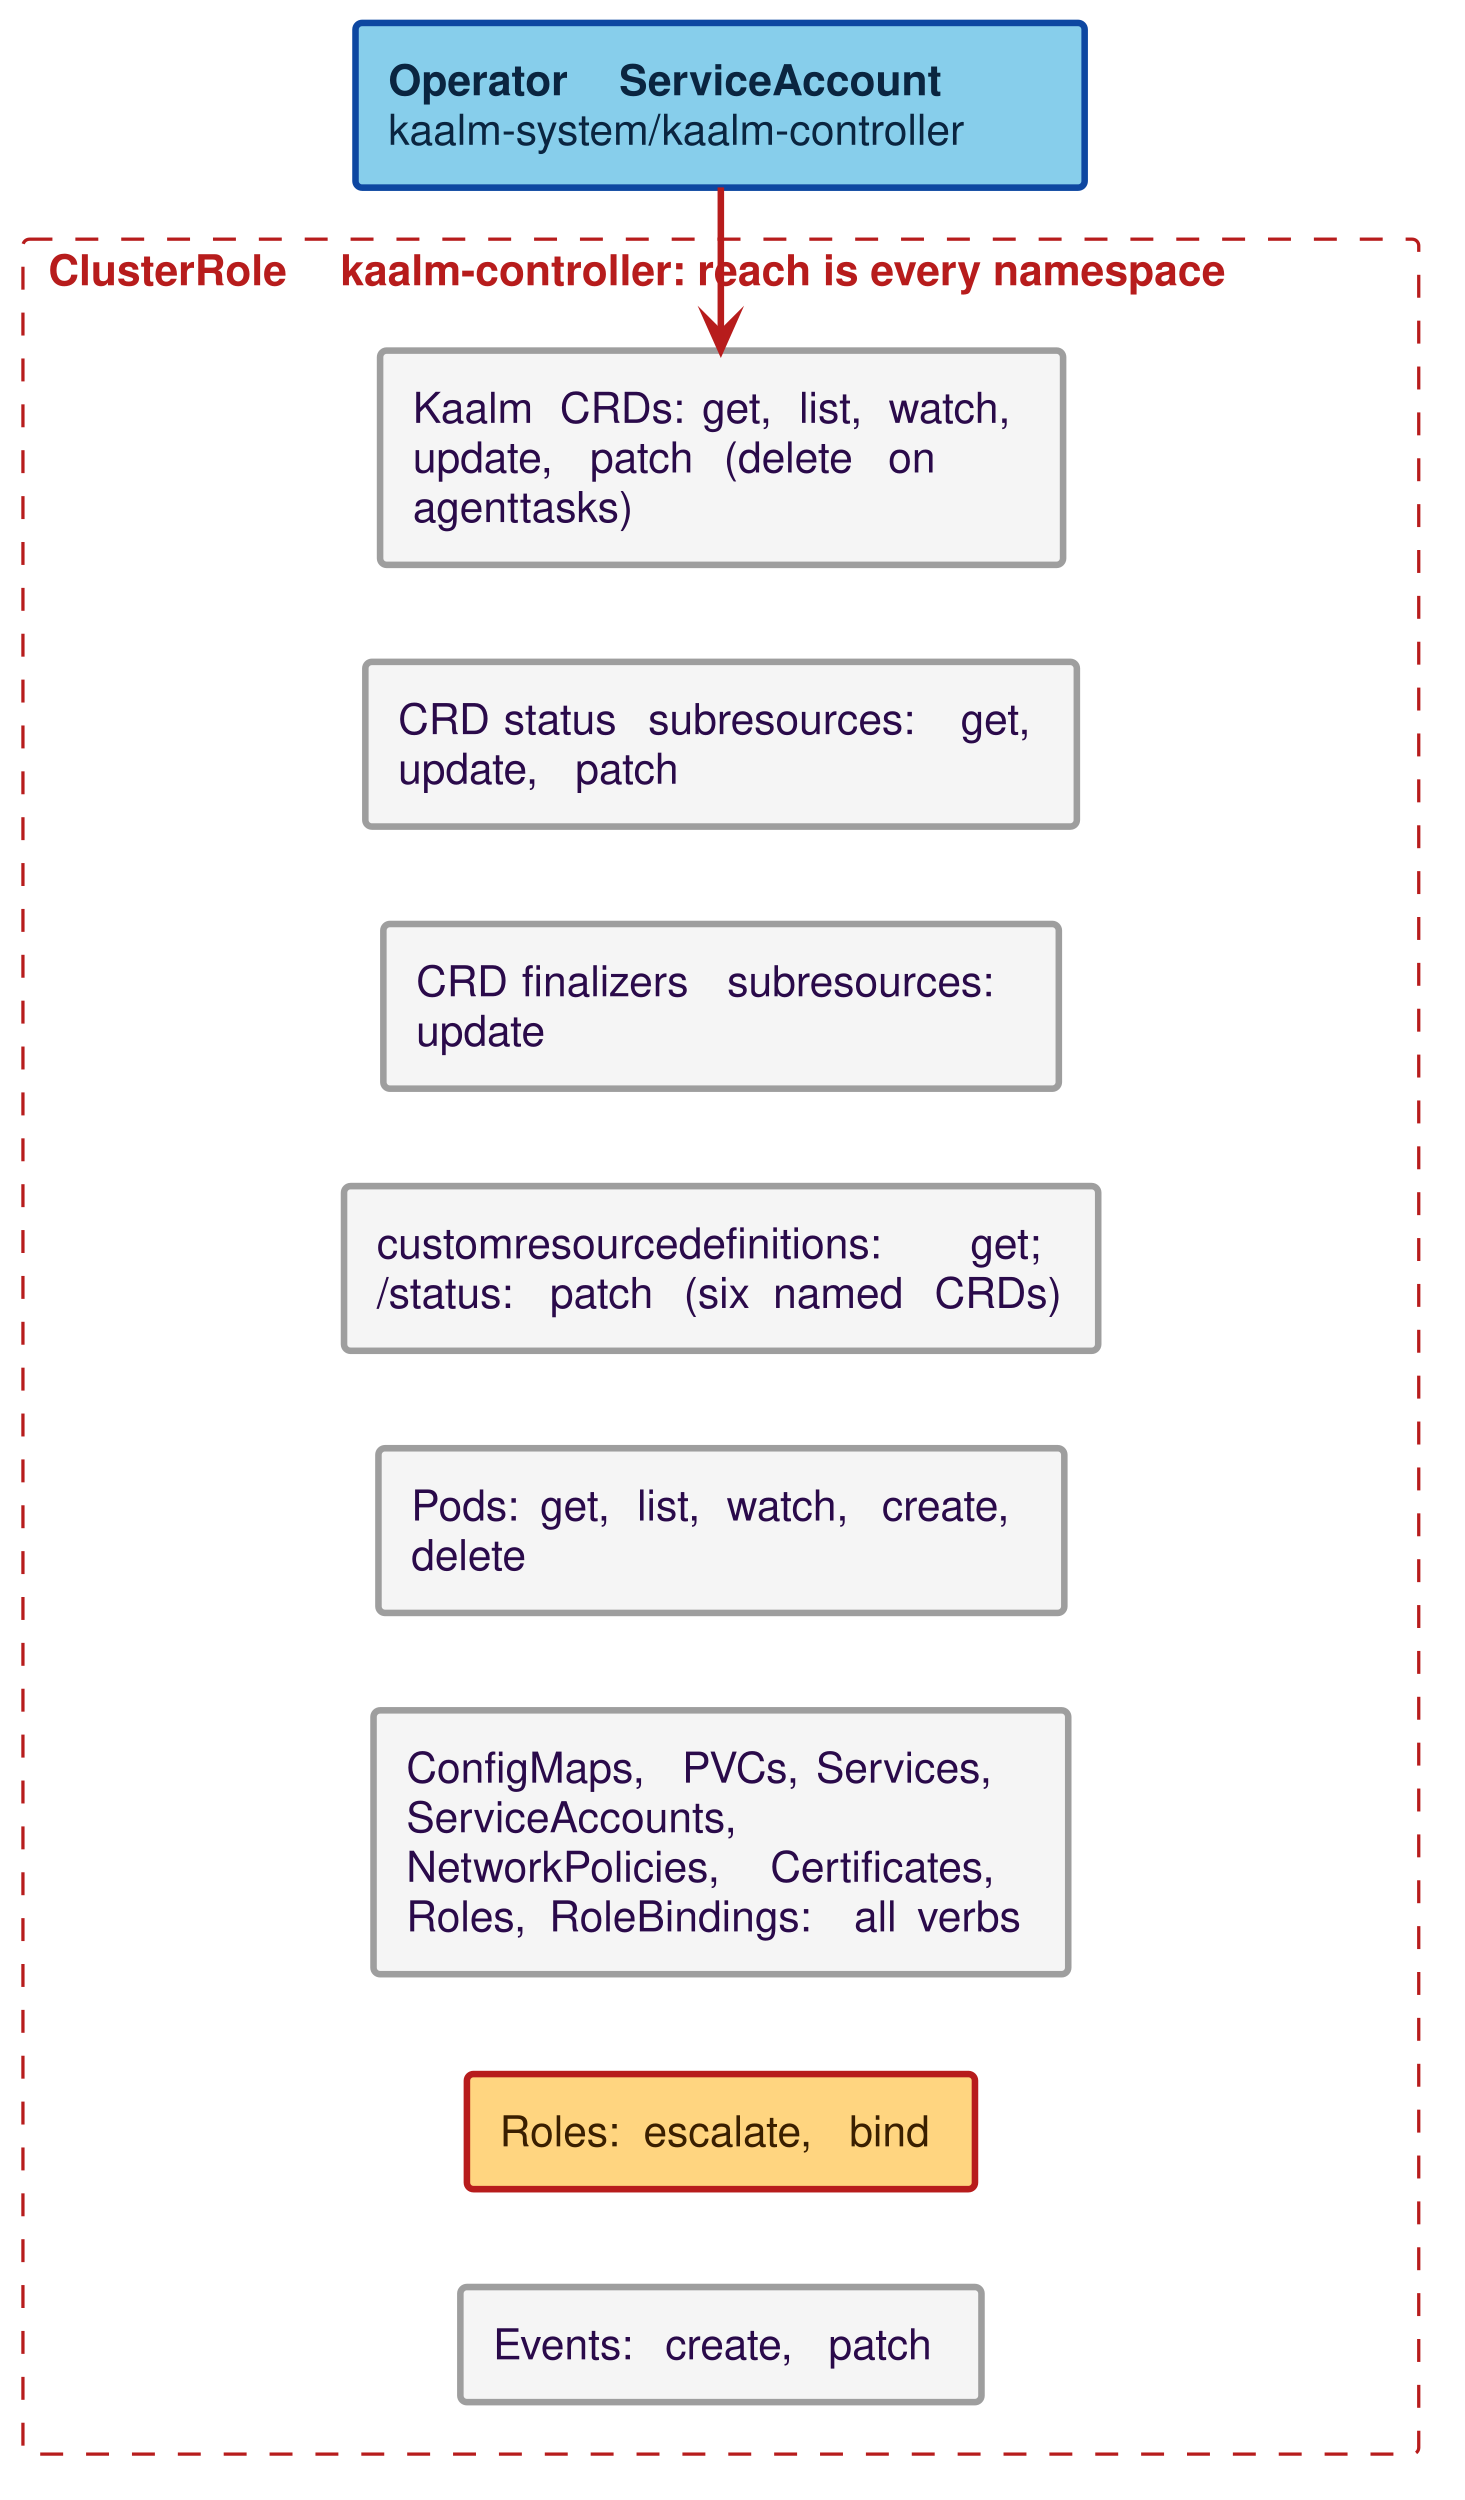
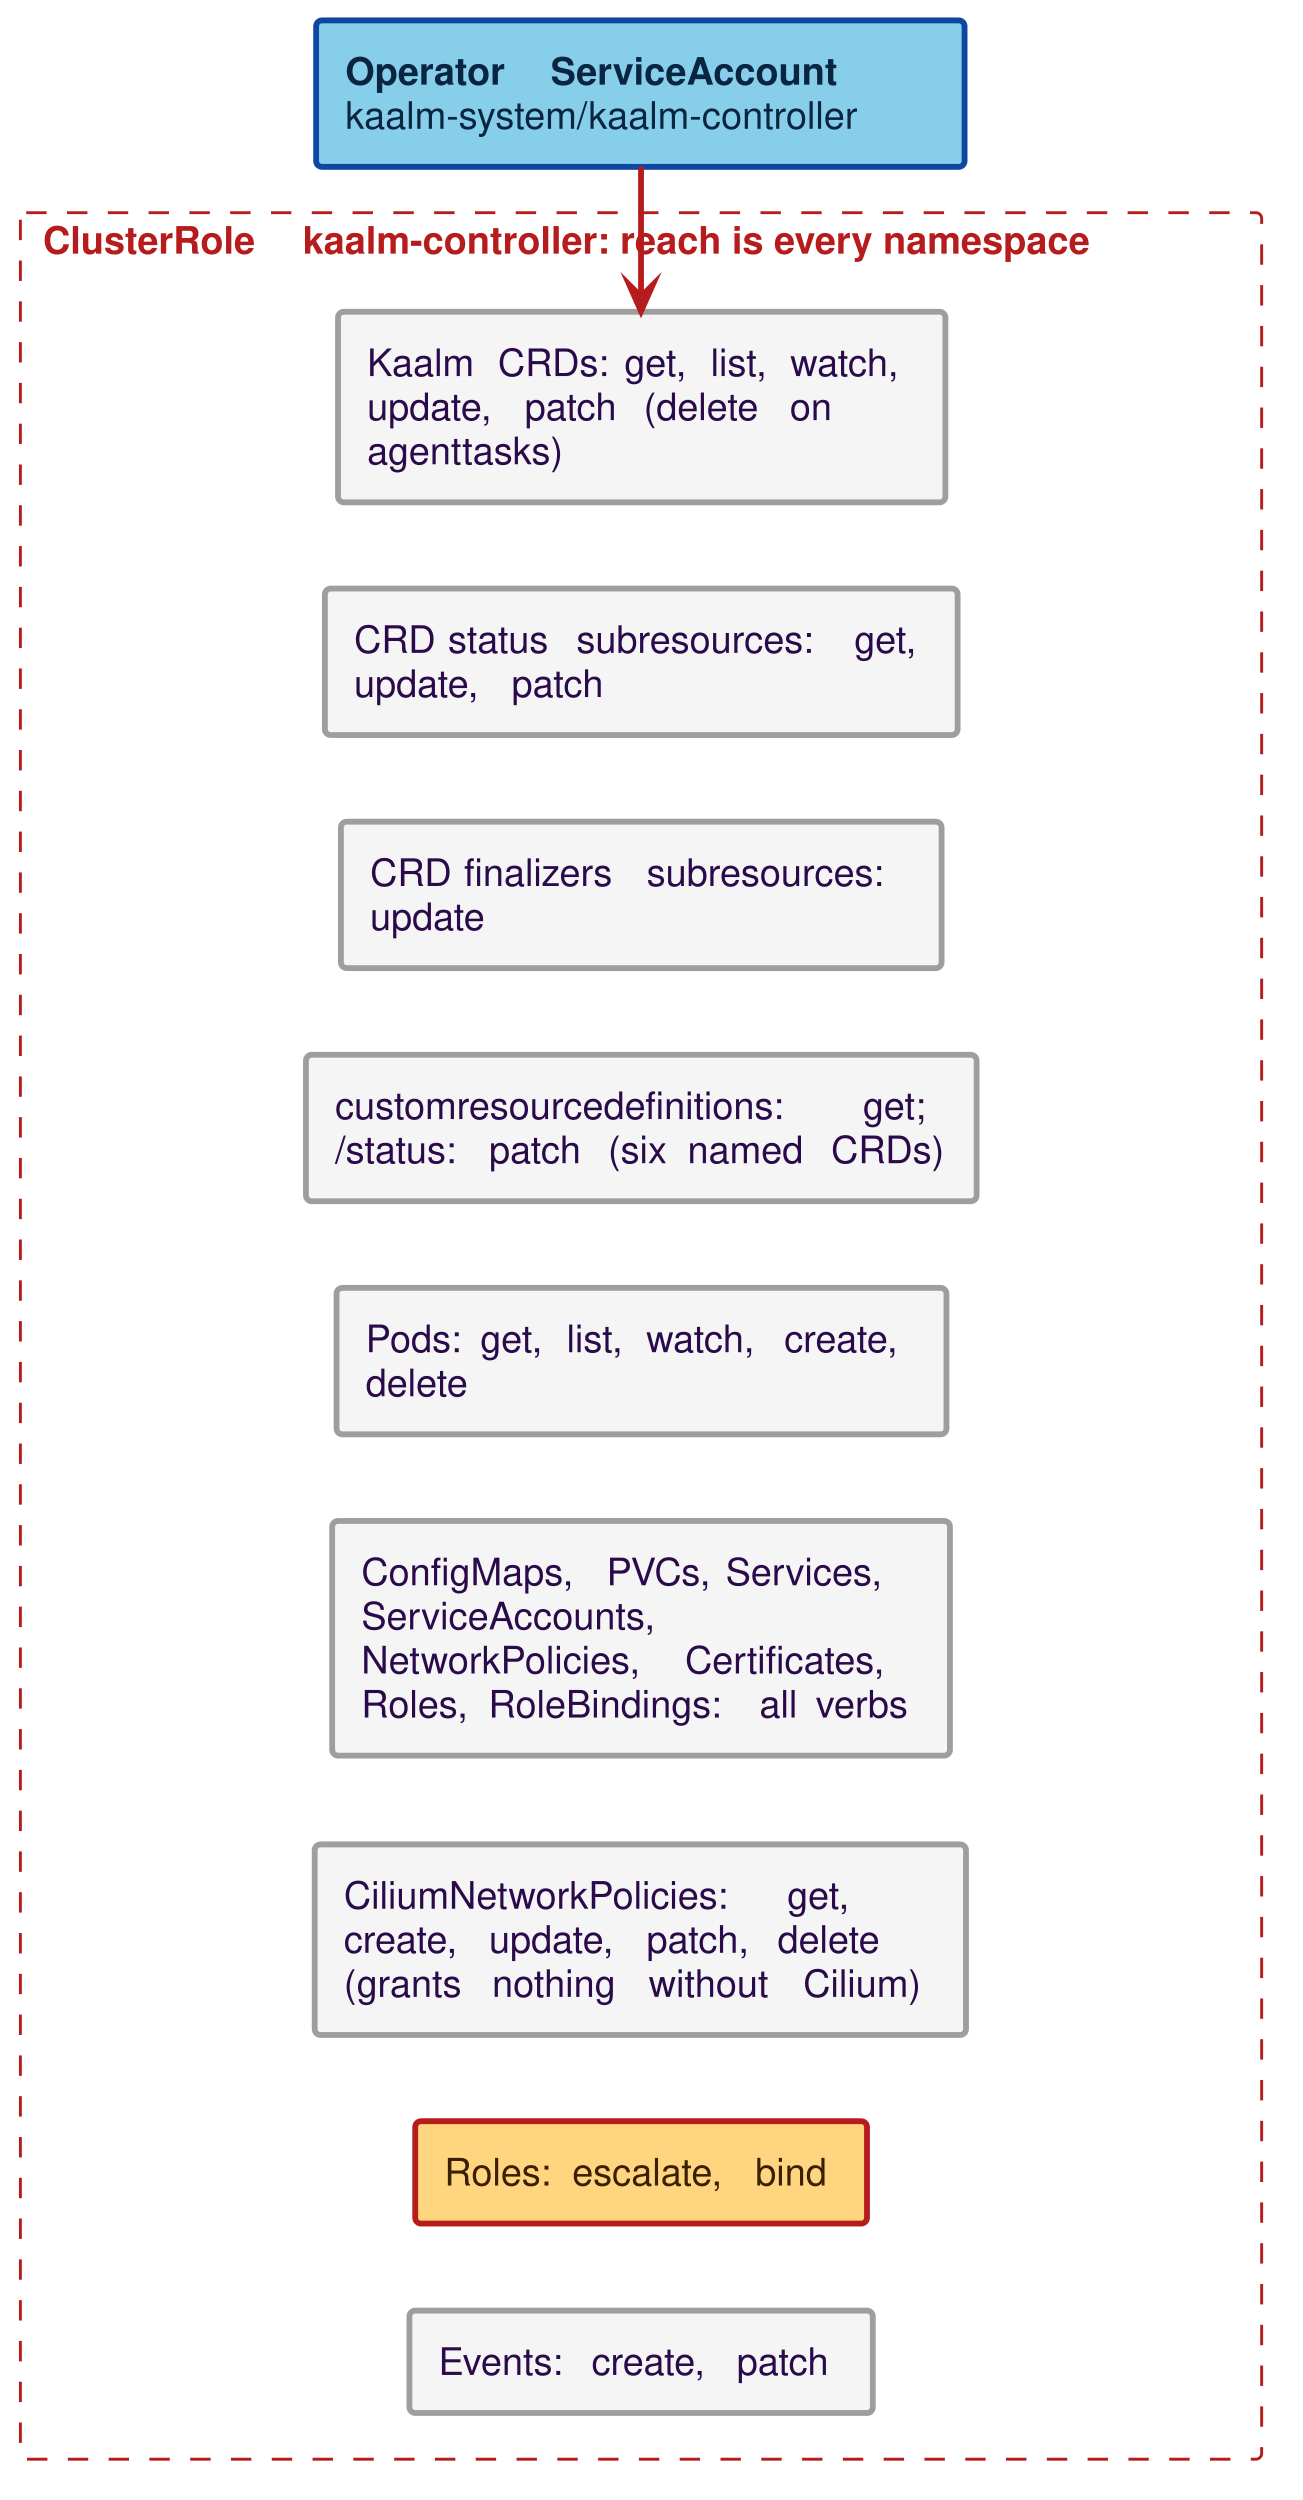
- <svg xmlns="http://www.w3.org/2000/svg" contentStyleType="text/css" data-diagram-type="DESCRIPTION" height="763px" preserveAspectRatio="none" style="width:447px;height:763px;" version="1.1" viewBox="0 0 447 763" width="447px" zoomAndPan="magnify">
+ <svg xmlns="http://www.w3.org/2000/svg" contentStyleType="text/css" data-diagram-type="DESCRIPTION" height="858px" preserveAspectRatio="none" style="width:447px;height:858px;" version="1.1" viewBox="0 0 447 858" width="447px" zoomAndPan="magnify">
  <defs />
  <g>
    <g class="cluster" data-qualified-name="band" data-source-line="10" id="ent0002">
-       <rect fill="none" height="676" rx="2" ry="2" style="stroke:#B71C1C;stroke-width:1;stroke-dasharray:7,7;" width="426" x="7" y="73" />
+       <rect fill="none" height="771" rx="2" ry="2" style="stroke:#B71C1C;stroke-width:1;stroke-dasharray:7,7;" width="426" x="7" y="73" />
      <text fill="#B71C1C" font-family="Helvetica" font-size="13" font-weight="700" lengthAdjust="spacing" textLength="84.646" x="14.736" y="87.067">ClusterRole</text>
      <text fill="#B71C1C" font-family="Helvetica" font-size="13" font-weight="700" lengthAdjust="spacing" textLength="321.356" x="103.908" y="87.067">kaalm-controller: reach is every namespace</text>
    </g>
    <g class="entity" data-qualified-name="band.crds" data-source-line="11" id="ent0003">
      <rect fill="#F5F5F5" height="65.398" rx="2" ry="2" style="stroke:#9E9E9E;stroke-width:2;" width="208.456" x="116" y="107" />
      <text fill="#2A0A4A" font-family="Helvetica" font-size="13" lengthAdjust="spacing" textLength="40.733" x="126" y="129.067">Kaalm</text>
      <text fill="#2A0A4A" font-family="Helvetica" font-size="13" lengthAdjust="spacing" textLength="4.132" x="166.733" y="129.067"> </text>
      <text fill="#2A0A4A" font-family="Helvetica" font-size="13" lengthAdjust="spacing" textLength="39.273" x="170.865" y="129.067">CRDs:</text>
      <text fill="#2A0A4A" font-family="Helvetica" font-size="13" lengthAdjust="spacing" textLength="4.132" x="210.138" y="129.067"> </text>
      <text fill="#2A0A4A" font-family="Helvetica" font-size="13" lengthAdjust="spacing" textLength="25.48" x="214.27" y="129.067">get,</text>
      <text fill="#2A0A4A" font-family="Helvetica" font-size="13" lengthAdjust="spacing" textLength="4.132" x="239.75" y="129.067"> </text>
      <text fill="#2A0A4A" font-family="Helvetica" font-size="13" lengthAdjust="spacing" textLength="23.226" x="243.882" y="129.067">list,</text>
      <text fill="#2A0A4A" font-family="Helvetica" font-size="13" lengthAdjust="spacing" textLength="4.132" x="267.108" y="129.067"> </text>
      <text fill="#2A0A4A" font-family="Helvetica" font-size="13" lengthAdjust="spacing" textLength="43.215" x="271.241" y="129.067">watch,</text>
      <text fill="#2A0A4A" font-family="Helvetica" font-size="13" lengthAdjust="spacing" textLength="49.937" x="126" y="144.2">update,</text>
      <text fill="#2A0A4A" font-family="Helvetica" font-size="13" lengthAdjust="spacing" textLength="4.132" x="175.937" y="144.2"> </text>
      <text fill="#2A0A4A" font-family="Helvetica" font-size="13" lengthAdjust="spacing" textLength="36.702" x="180.069" y="144.2">patch</text>
      <text fill="#2A0A4A" font-family="Helvetica" font-size="13" lengthAdjust="spacing" textLength="4.132" x="216.772" y="144.2"> </text>
      <text fill="#2A0A4A" font-family="Helvetica" font-size="13" lengthAdjust="spacing" textLength="46.027" x="220.904" y="144.2">(delete</text>
      <text fill="#2A0A4A" font-family="Helvetica" font-size="13" lengthAdjust="spacing" textLength="4.132" x="266.931" y="144.2"> </text>
      <text fill="#2A0A4A" font-family="Helvetica" font-size="13" lengthAdjust="spacing" textLength="16.193" x="271.063" y="144.2">on</text>
      <text fill="#2A0A4A" font-family="Helvetica" font-size="13" lengthAdjust="spacing" textLength="76.762" x="126" y="159.333">agenttasks)</text>
    </g>
    <g class="entity" data-qualified-name="band.status" data-source-line="12" id="ent0004">
      <rect fill="#F5F5F5" height="50.266" rx="2" ry="2" style="stroke:#9E9E9E;stroke-width:2;" width="217.158" x="111.5" y="202" />
      <text fill="#2A0A4A" font-family="Helvetica" font-size="13" lengthAdjust="spacing" textLength="28.12" x="121.5" y="224.067">CRD</text>
      <text fill="#2A0A4A" font-family="Helvetica" font-size="13" lengthAdjust="spacing" textLength="4.132" x="149.62" y="224.067"> </text>
      <text fill="#2A0A4A" font-family="Helvetica" font-size="13" lengthAdjust="spacing" textLength="39.946" x="153.752" y="224.067">status</text>
      <text fill="#2A0A4A" font-family="Helvetica" font-size="13" lengthAdjust="spacing" textLength="4.132" x="193.698" y="224.067"> </text>
      <text fill="#2A0A4A" font-family="Helvetica" font-size="13" lengthAdjust="spacing" textLength="91.216" x="197.831" y="224.067">subresources:</text>
      <text fill="#2A0A4A" font-family="Helvetica" font-size="13" lengthAdjust="spacing" textLength="4.132" x="289.046" y="224.067"> </text>
      <text fill="#2A0A4A" font-family="Helvetica" font-size="13" lengthAdjust="spacing" textLength="25.48" x="293.179" y="224.067">get,</text>
      <text fill="#2A0A4A" font-family="Helvetica" font-size="13" lengthAdjust="spacing" textLength="49.937" x="121.5" y="239.2">update,</text>
      <text fill="#2A0A4A" font-family="Helvetica" font-size="13" lengthAdjust="spacing" textLength="4.132" x="171.437" y="239.2"> </text>
      <text fill="#2A0A4A" font-family="Helvetica" font-size="13" lengthAdjust="spacing" textLength="36.702" x="175.569" y="239.2">patch</text>
    </g>
    <g class="entity" data-qualified-name="band.fin" data-source-line="13" id="ent0005">
      <rect fill="#F5F5F5" height="50.266" rx="2" ry="2" style="stroke:#9E9E9E;stroke-width:2;" width="206.158" x="117" y="282" />
      <text fill="#2A0A4A" font-family="Helvetica" font-size="13" lengthAdjust="spacing" textLength="28.12" x="127" y="304.067">CRD</text>
      <text fill="#2A0A4A" font-family="Helvetica" font-size="13" lengthAdjust="spacing" textLength="4.132" x="155.12" y="304.067"> </text>
      <text fill="#2A0A4A" font-family="Helvetica" font-size="13" lengthAdjust="spacing" textLength="58.557" x="159.252" y="304.067">finalizers</text>
      <text fill="#2A0A4A" font-family="Helvetica" font-size="13" lengthAdjust="spacing" textLength="4.132" x="217.81" y="304.067"> </text>
      <text fill="#2A0A4A" font-family="Helvetica" font-size="13" lengthAdjust="spacing" textLength="91.216" x="221.942" y="304.067">subresources:</text>
      <text fill="#2A0A4A" font-family="Helvetica" font-size="13" lengthAdjust="spacing" textLength="45.805" x="127" y="319.2">update</text>
    </g>
    <g class="entity" data-qualified-name="band.crddef" data-source-line="14" id="ent0006">
      <rect fill="#F5F5F5" height="50.266" rx="2" ry="2" style="stroke:#9E9E9E;stroke-width:2;" width="230.171" x="105" y="362" />
      <text fill="#2A0A4A" font-family="Helvetica" font-size="13" lengthAdjust="spacing" textLength="177.017" x="115" y="384.067">customresourcedefinitions:</text>
      <text fill="#2A0A4A" font-family="Helvetica" font-size="13" lengthAdjust="spacing" textLength="4.132" x="292.017" y="384.067"> </text>
      <text fill="#2A0A4A" font-family="Helvetica" font-size="13" lengthAdjust="spacing" textLength="25.727" x="296.149" y="384.067">get;</text>
      <text fill="#2A0A4A" font-family="Helvetica" font-size="13" lengthAdjust="spacing" textLength="48.706" x="115" y="399.2">/status:</text>
      <text fill="#2A0A4A" font-family="Helvetica" font-size="13" lengthAdjust="spacing" textLength="4.132" x="163.706" y="399.2"> </text>
      <text fill="#2A0A4A" font-family="Helvetica" font-size="13" lengthAdjust="spacing" textLength="36.702" x="167.838" y="399.2">patch</text>
      <text fill="#2A0A4A" font-family="Helvetica" font-size="13" lengthAdjust="spacing" textLength="4.132" x="204.54" y="399.2"> </text>
      <text fill="#2A0A4A" font-family="Helvetica" font-size="13" lengthAdjust="spacing" textLength="23.15" x="208.672" y="399.2">(six</text>
      <text fill="#2A0A4A" font-family="Helvetica" font-size="13" lengthAdjust="spacing" textLength="4.132" x="231.822" y="399.2"> </text>
      <text fill="#2A0A4A" font-family="Helvetica" font-size="13" lengthAdjust="spacing" textLength="45.119" x="235.955" y="399.2">named</text>
      <text fill="#2A0A4A" font-family="Helvetica" font-size="13" lengthAdjust="spacing" textLength="4.132" x="281.074" y="399.2"> </text>
      <text fill="#2A0A4A" font-family="Helvetica" font-size="13" lengthAdjust="spacing" textLength="39.965" x="285.206" y="399.2">CRDs)</text>
    </g>
    <g class="entity" data-qualified-name="band.pods" data-source-line="15" id="ent0007">
      <rect fill="#F5F5F5" height="50.266" rx="2" ry="2" style="stroke:#9E9E9E;stroke-width:2;" width="209.332" x="115.5" y="442" />
      <text fill="#2A0A4A" font-family="Helvetica" font-size="13" lengthAdjust="spacing" textLength="35.198" x="125.5" y="464.067">Pods:</text>
      <text fill="#2A0A4A" font-family="Helvetica" font-size="13" lengthAdjust="spacing" textLength="4.132" x="160.698" y="464.067"> </text>
      <text fill="#2A0A4A" font-family="Helvetica" font-size="13" lengthAdjust="spacing" textLength="25.48" x="164.83" y="464.067">get,</text>
      <text fill="#2A0A4A" font-family="Helvetica" font-size="13" lengthAdjust="spacing" textLength="4.132" x="190.31" y="464.067"> </text>
      <text fill="#2A0A4A" font-family="Helvetica" font-size="13" lengthAdjust="spacing" textLength="23.226" x="194.442" y="464.067">list,</text>
      <text fill="#2A0A4A" font-family="Helvetica" font-size="13" lengthAdjust="spacing" textLength="4.132" x="217.668" y="464.067"> </text>
      <text fill="#2A0A4A" font-family="Helvetica" font-size="13" lengthAdjust="spacing" textLength="43.215" x="221.8" y="464.067">watch,</text>
      <text fill="#2A0A4A" font-family="Helvetica" font-size="13" lengthAdjust="spacing" textLength="4.132" x="265.015" y="464.067"> </text>
      <text fill="#2A0A4A" font-family="Helvetica" font-size="13" lengthAdjust="spacing" textLength="45.684" x="269.147" y="464.067">create,</text>
      <text fill="#2A0A4A" font-family="Helvetica" font-size="13" lengthAdjust="spacing" textLength="40.955" x="125.5" y="479.2">delete</text>
    </g>
    <g class="entity" data-qualified-name="band.core" data-source-line="16" id="ent0008">
      <rect fill="#F5F5F5" height="80.531" rx="2" ry="2" style="stroke:#9E9E9E;stroke-width:2;" width="212.023" x="114" y="522" />
      <text fill="#2A0A4A" font-family="Helvetica" font-size="13" lengthAdjust="spacing" textLength="80.05" x="124" y="544.067">ConfigMaps,</text>
      <text fill="#2A0A4A" font-family="Helvetica" font-size="13" lengthAdjust="spacing" textLength="4.132" x="204.05" y="544.067"> </text>
      <text fill="#2A0A4A" font-family="Helvetica" font-size="13" lengthAdjust="spacing" textLength="36.715" x="208.183" y="544.067">PVCs,</text>
      <text fill="#2A0A4A" font-family="Helvetica" font-size="13" lengthAdjust="spacing" textLength="4.132" x="244.898" y="544.067"> </text>
      <text fill="#2A0A4A" font-family="Helvetica" font-size="13" lengthAdjust="spacing" textLength="58.951" x="249.03" y="544.067">Services,</text>
      <text fill="#2A0A4A" font-family="Helvetica" font-size="13" lengthAdjust="spacing" textLength="111.668" x="124" y="559.2">ServiceAccounts,</text>
      <text fill="#2A0A4A" font-family="Helvetica" font-size="13" lengthAdjust="spacing" textLength="106.958" x="124" y="574.332">NetworkPolicies,</text>
      <text fill="#2A0A4A" font-family="Helvetica" font-size="13" lengthAdjust="spacing" textLength="4.132" x="230.958" y="574.332"> </text>
      <text fill="#2A0A4A" font-family="Helvetica" font-size="13" lengthAdjust="spacing" textLength="78.432" x="235.09" y="574.332">Certificates,</text>
      <text fill="#2A0A4A" font-family="Helvetica" font-size="13" lengthAdjust="spacing" textLength="39.502" x="124" y="589.465">Roles,</text>
      <text fill="#2A0A4A" font-family="Helvetica" font-size="13" lengthAdjust="spacing" textLength="4.132" x="163.501" y="589.465"> </text>
      <text fill="#2A0A4A" font-family="Helvetica" font-size="13" lengthAdjust="spacing" textLength="88.874" x="167.634" y="589.465">RoleBindings:</text>
      <text fill="#2A0A4A" font-family="Helvetica" font-size="13" lengthAdjust="spacing" textLength="4.132" x="256.507" y="589.465"> </text>
      <text fill="#2A0A4A" font-family="Helvetica" font-size="13" lengthAdjust="spacing" textLength="15.19" x="260.64" y="589.465">all</text>
      <text fill="#2A0A4A" font-family="Helvetica" font-size="13" lengthAdjust="spacing" textLength="4.132" x="275.83" y="589.465"> </text>
      <text fill="#2A0A4A" font-family="Helvetica" font-size="13" lengthAdjust="spacing" textLength="36.061" x="279.962" y="589.465">verbs</text>
    </g>
-     <g class="entity" data-qualified-name="band.secs" data-source-line="17" id="ent0009">
-       <rect fill="#FFD580" height="35.133" rx="2" ry="2" style="stroke:#B71C1C;stroke-width:2;" width="155.059" x="142.5" y="633" />
-       <text fill="#3A1F00" font-family="Helvetica" font-size="13" lengthAdjust="spacing" textLength="39.749" x="152.5" y="655.067">Roles:</text>
-       <text fill="#3A1F00" font-family="Helvetica" font-size="13" lengthAdjust="spacing" textLength="4.132" x="192.249" y="655.067"> </text>
-       <text fill="#3A1F00" font-family="Helvetica" font-size="13" lengthAdjust="spacing" textLength="58.69" x="196.381" y="655.067">escalate,</text>
-       <text fill="#3A1F00" font-family="Helvetica" font-size="13" lengthAdjust="spacing" textLength="4.132" x="255.072" y="655.067"> </text>
-       <text fill="#3A1F00" font-family="Helvetica" font-size="13" lengthAdjust="spacing" textLength="28.355" x="259.204" y="655.067">bind</text>
+     <g class="entity" data-qualified-name="band.cnp" data-source-line="17" id="ent0009">
+       <rect fill="#F5F5F5" height="65.398" rx="2" ry="2" style="stroke:#9E9E9E;stroke-width:2;" width="223.531" x="108" y="633" />
+       <text fill="#2A0A4A" font-family="Helvetica" font-size="13" lengthAdjust="spacing" textLength="148.021" x="118" y="655.067">CiliumNetworkPolicies:</text>
+       <text fill="#2A0A4A" font-family="Helvetica" font-size="13" lengthAdjust="spacing" textLength="4.132" x="266.021" y="655.067"> </text>
+       <text fill="#2A0A4A" font-family="Helvetica" font-size="13" lengthAdjust="spacing" textLength="25.48" x="270.153" y="655.067">get,</text>
+       <text fill="#2A0A4A" font-family="Helvetica" font-size="13" lengthAdjust="spacing" textLength="45.684" x="118" y="670.2">create,</text>
+       <text fill="#2A0A4A" font-family="Helvetica" font-size="13" lengthAdjust="spacing" textLength="4.132" x="163.684" y="670.2"> </text>
+       <text fill="#2A0A4A" font-family="Helvetica" font-size="13" lengthAdjust="spacing" textLength="49.937" x="167.816" y="670.2">update,</text>
+       <text fill="#2A0A4A" font-family="Helvetica" font-size="13" lengthAdjust="spacing" textLength="4.132" x="217.753" y="670.2"> </text>
+       <text fill="#2A0A4A" font-family="Helvetica" font-size="13" lengthAdjust="spacing" textLength="40.834" x="221.886" y="670.2">patch,</text>
+       <text fill="#2A0A4A" font-family="Helvetica" font-size="13" lengthAdjust="spacing" textLength="4.132" x="262.72" y="670.2"> </text>
+       <text fill="#2A0A4A" font-family="Helvetica" font-size="13" lengthAdjust="spacing" textLength="40.955" x="266.853" y="670.2">delete</text>
+       <text fill="#2A0A4A" font-family="Helvetica" font-size="13" lengthAdjust="spacing" textLength="46.744" x="118" y="685.332">(grants</text>
+       <text fill="#2A0A4A" font-family="Helvetica" font-size="13" lengthAdjust="spacing" textLength="4.132" x="164.744" y="685.332"> </text>
+       <text fill="#2A0A4A" font-family="Helvetica" font-size="13" lengthAdjust="spacing" textLength="49.632" x="168.876" y="685.332">nothing</text>
+       <text fill="#2A0A4A" font-family="Helvetica" font-size="13" lengthAdjust="spacing" textLength="4.132" x="218.509" y="685.332"> </text>
+       <text fill="#2A0A4A" font-family="Helvetica" font-size="13" lengthAdjust="spacing" textLength="48.871" x="222.641" y="685.332">without</text>
+       <text fill="#2A0A4A" font-family="Helvetica" font-size="13" lengthAdjust="spacing" textLength="4.132" x="271.512" y="685.332"> </text>
+       <text fill="#2A0A4A" font-family="Helvetica" font-size="13" lengthAdjust="spacing" textLength="45.887" x="275.644" y="685.332">Cilium)</text>
    </g>
-     <g class="entity" data-qualified-name="band.ev" data-source-line="18" id="ent0010">
-       <rect fill="#F5F5F5" height="35.133" rx="2" ry="2" style="stroke:#9E9E9E;stroke-width:2;" width="159.045" x="140.5" y="698" />
-       <text fill="#2A0A4A" font-family="Helvetica" font-size="13" lengthAdjust="spacing" textLength="48.395" x="150.5" y="720.067">Events:</text>
-       <text fill="#2A0A4A" font-family="Helvetica" font-size="13" lengthAdjust="spacing" textLength="4.132" x="198.894" y="720.067"> </text>
-       <text fill="#2A0A4A" font-family="Helvetica" font-size="13" lengthAdjust="spacing" textLength="45.684" x="203.027" y="720.067">create,</text>
-       <text fill="#2A0A4A" font-family="Helvetica" font-size="13" lengthAdjust="spacing" textLength="4.132" x="248.711" y="720.067"> </text>
-       <text fill="#2A0A4A" font-family="Helvetica" font-size="13" lengthAdjust="spacing" textLength="36.702" x="252.843" y="720.067">patch</text>
+     <g class="entity" data-qualified-name="band.secs" data-source-line="18" id="ent0010">
+       <rect fill="#FFD580" height="35.133" rx="2" ry="2" style="stroke:#B71C1C;stroke-width:2;" width="155.059" x="142.5" y="728" />
+       <text fill="#3A1F00" font-family="Helvetica" font-size="13" lengthAdjust="spacing" textLength="39.749" x="152.5" y="750.067">Roles:</text>
+       <text fill="#3A1F00" font-family="Helvetica" font-size="13" lengthAdjust="spacing" textLength="4.132" x="192.249" y="750.067"> </text>
+       <text fill="#3A1F00" font-family="Helvetica" font-size="13" lengthAdjust="spacing" textLength="58.69" x="196.381" y="750.067">escalate,</text>
+       <text fill="#3A1F00" font-family="Helvetica" font-size="13" lengthAdjust="spacing" textLength="4.132" x="255.072" y="750.067"> </text>
+       <text fill="#3A1F00" font-family="Helvetica" font-size="13" lengthAdjust="spacing" textLength="28.355" x="259.204" y="750.067">bind</text>
+     </g>
+     <g class="entity" data-qualified-name="band.ev" data-source-line="19" id="ent0011">
+       <rect fill="#F5F5F5" height="35.133" rx="2" ry="2" style="stroke:#9E9E9E;stroke-width:2;" width="159.045" x="140.5" y="793" />
+       <text fill="#2A0A4A" font-family="Helvetica" font-size="13" lengthAdjust="spacing" textLength="48.395" x="150.5" y="815.067">Events:</text>
+       <text fill="#2A0A4A" font-family="Helvetica" font-size="13" lengthAdjust="spacing" textLength="4.132" x="198.894" y="815.067"> </text>
+       <text fill="#2A0A4A" font-family="Helvetica" font-size="13" lengthAdjust="spacing" textLength="45.684" x="203.027" y="815.067">create,</text>
+       <text fill="#2A0A4A" font-family="Helvetica" font-size="13" lengthAdjust="spacing" textLength="4.132" x="248.711" y="815.067"> </text>
+       <text fill="#2A0A4A" font-family="Helvetica" font-size="13" lengthAdjust="spacing" textLength="36.702" x="252.843" y="815.067">patch</text>
    </g>
    <g class="entity" data-qualified-name="OPSA" data-source-line="9" id="ent0001">
      <rect fill="#87CEEB" height="50.266" rx="2" ry="2" style="stroke:#0D47A1;stroke-width:2;" width="222.535" x="108.5" y="7" />
      <text fill="#0A2540" font-family="Helvetica" font-size="13" font-weight="700" lengthAdjust="spacing" textLength="65.914" x="118.5" y="29.067">Operator</text>
      <text fill="#0A2540" font-family="Helvetica" font-size="13" font-weight="700" lengthAdjust="spacing" textLength="4.526" x="184.414" y="29.067"> </text>
      <text fill="#0A2540" font-family="Helvetica" font-size="13" font-weight="700" lengthAdjust="spacing" textLength="113.172" x="188.94" y="29.067">ServiceAccount</text>
      <text fill="#0A2540" font-family="Helvetica" font-size="13" lengthAdjust="spacing" textLength="202.535" x="118.5" y="44.2">kaalm-system/kaalm-controller</text>
    </g>
-     <g class="link" data-entity-1="ent0001" data-entity-2="ent0003" data-link-type="dependency" data-source-line="20" id="lnk11">
+     <g class="link" data-entity-1="ent0001" data-entity-2="ent0003" data-link-type="dependency" data-source-line="21" id="lnk12">
      <path d="M220,57.2 C220,71.93 220,85.89 220,101.8" fill="none" id="OPSA-to-crds" style="stroke:#B71C1C;stroke-width:2;" />
      <polygon fill="#B71C1C" points="220,106.8,224,97.8,220,101.8,216,97.8,220,106.8" style="stroke:#B71C1C;stroke-width:2;stroke-linejoin:miter;stroke-miterlimit:10;" />
    </g>
  </g>
</svg>
